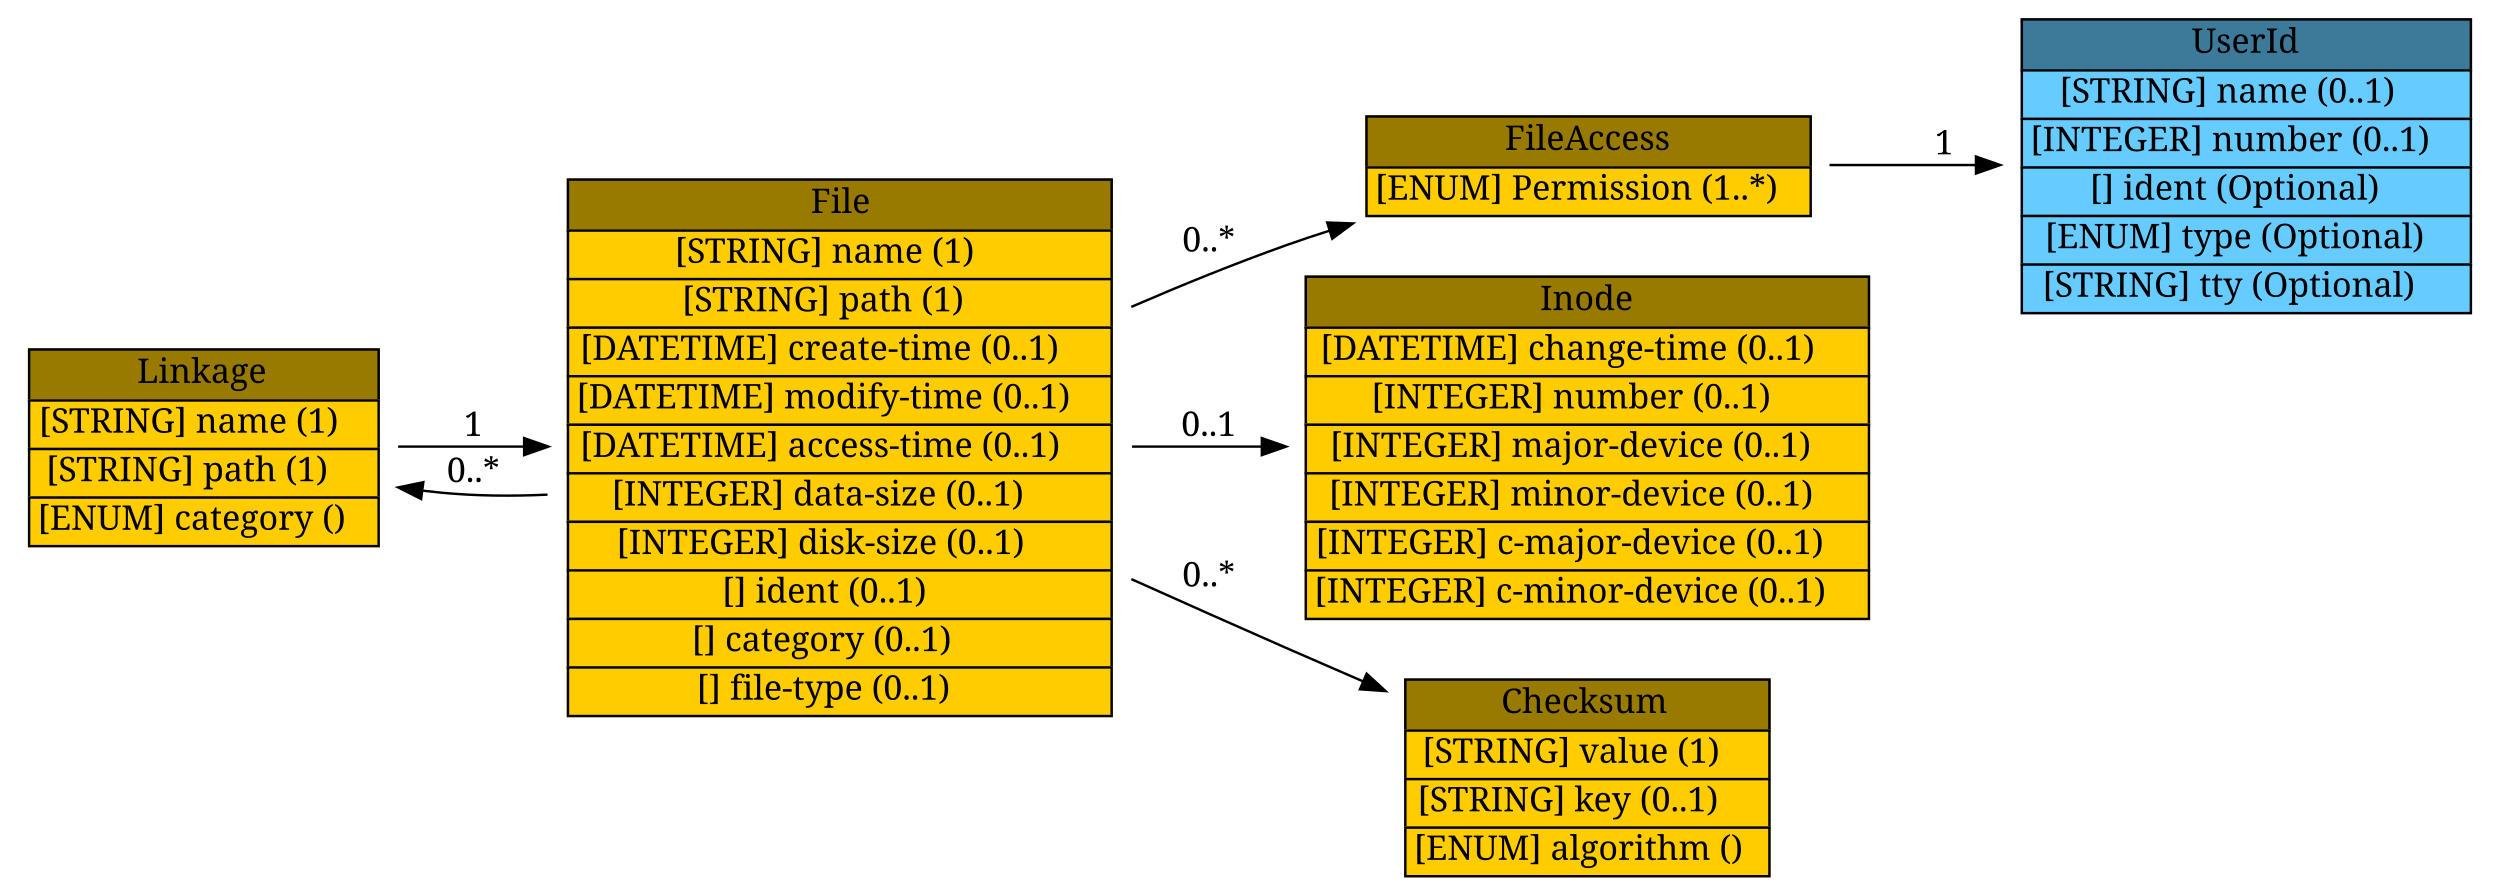
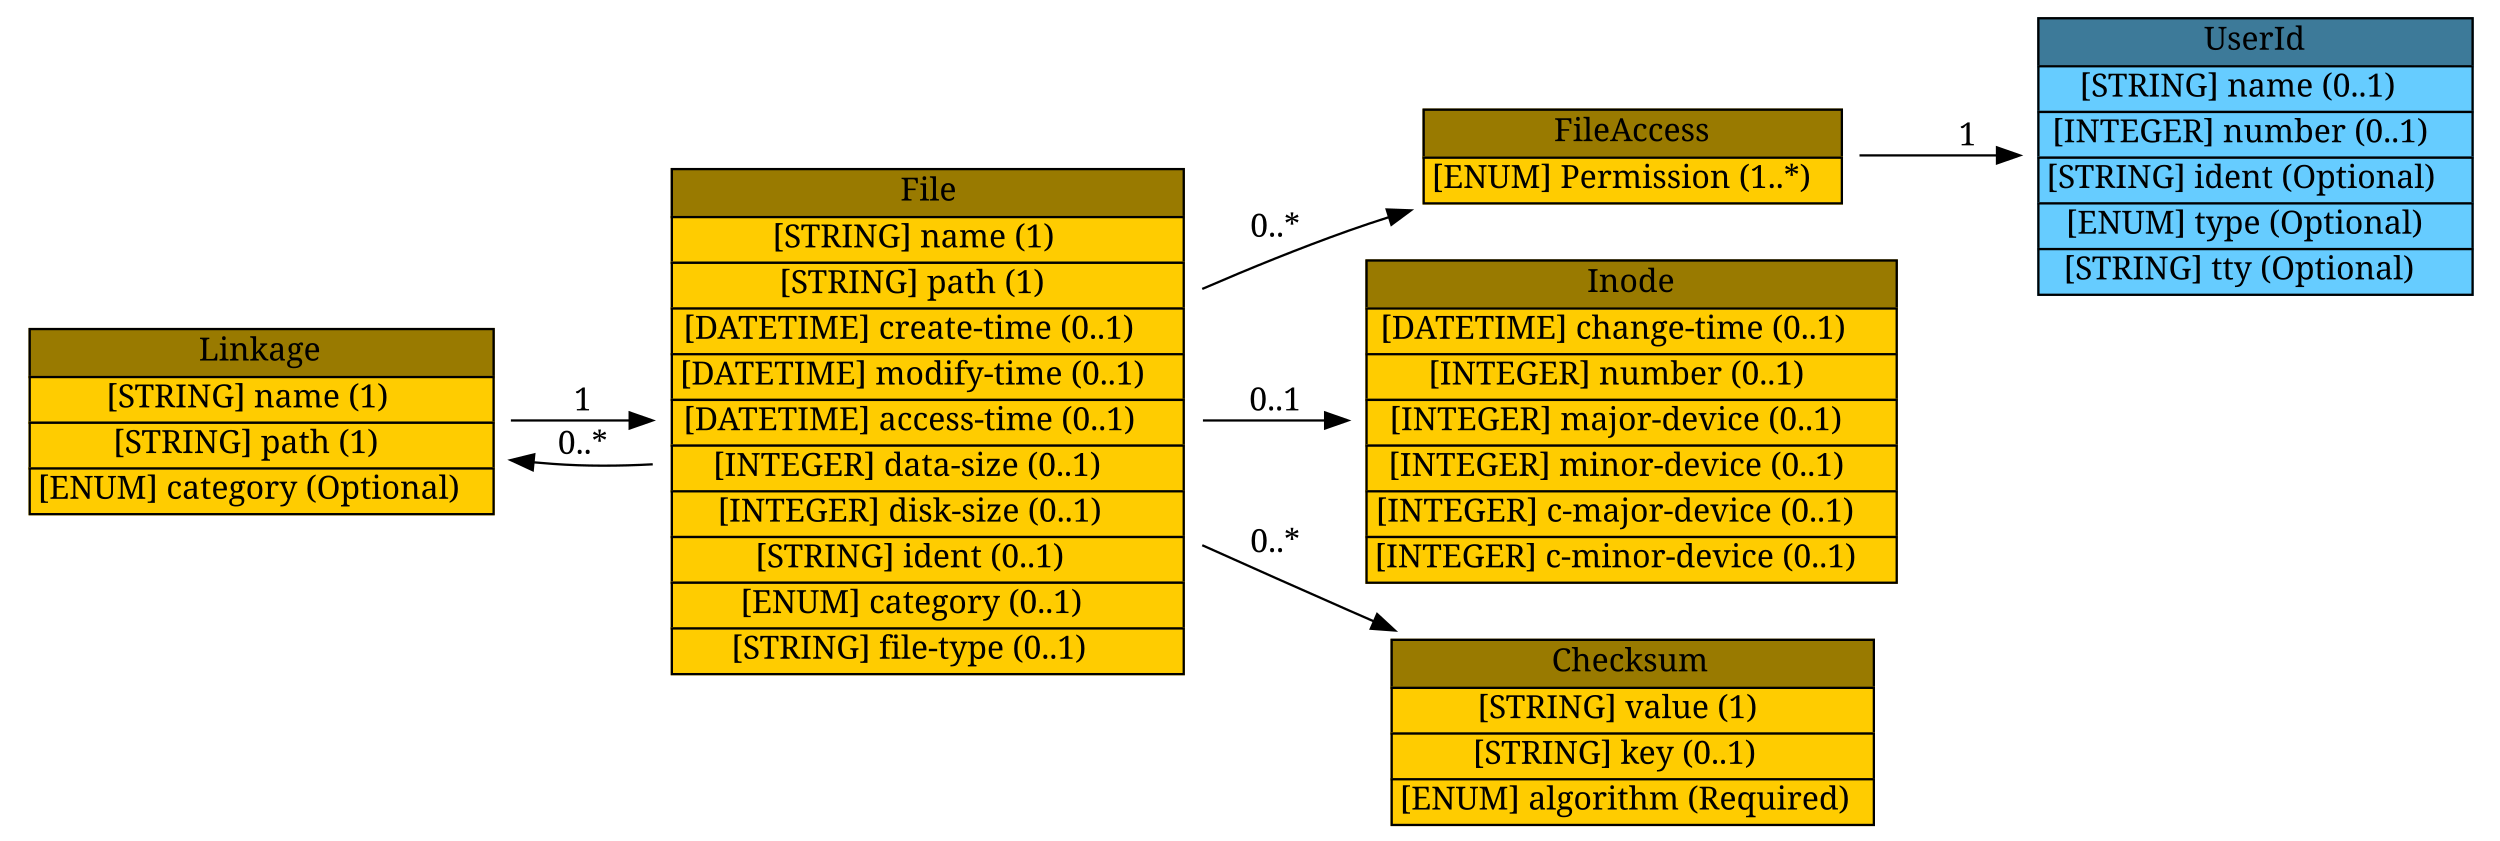
- <svg xmlns="http://www.w3.org/2000/svg" xmlns:xlink="http://www.w3.org/1999/xlink" width="1030pt" height="368pt" viewBox="0.00 0.00 1030.00 368.00">
+ <svg xmlns="http://www.w3.org/2000/svg" xmlns:xlink="http://www.w3.org/1999/xlink" width="1094pt" height="368pt" viewBox="0.00 0.00 1094.00 368.00">
  <g id="graph1" class="graph" transform="scale(1 1) rotate(0) translate(4 364)">
-     <polygon fill="white" stroke="white" points="-4,5 -4,-364 1027,-364 1027,5 -4,5" />
+     <polygon fill="white" stroke="white" points="-4,5 -4,-364 1091,-364 1091,5 -4,5" />
    <g id="node1" class="node">
      <a xlink:href="#" xlink:title="The Linkage class represents file system connections between the file described in the &lt;File&gt; element and other objects in the file system. For example, if the &lt;File&gt; element is a symbolic link or shortcut, then the &lt;Linkage&gt; element should contain the name of the object the link points to. Further information can be provided about the object in the &lt;Linkage&gt; element with another &lt;File&gt; element, if appropriate. ">
-         <polygon fill="#997a00" stroke="#997a00" points="8,-199 8,-220 152,-220 152,-199 8,-199" />
-         <polygon fill="none" stroke="black" points="8,-199 8,-220 152,-220 152,-199 8,-199" />
-         <text text-anchor="start" x="52.5" y="-206.233" font-family="Times Roman,serif" font-size="14.00">Linkage</text>
+         <polygon fill="#997a00" stroke="#997a00" points="9,-199 9,-220 212,-220 212,-199 9,-199" />
+         <polygon fill="none" stroke="black" points="9,-199 9,-220 212,-220 212,-199 9,-199" />
+         <text text-anchor="start" x="83" y="-206.233" font-family="Times Roman,serif" font-size="14.00">Linkage</text>
      </a>
      <a xlink:href="#" xlink:title="The name of the file system object, not including the path.">
-         <polygon fill="#ffcc00" stroke="#ffcc00" points="8,-179 8,-199 152,-199 152,-179 8,-179" />
-         <polygon fill="none" stroke="black" points="8,-179 8,-199 152,-199 152,-179 8,-179" />
-         <text text-anchor="start" x="12" y="-185.733" font-family="Times Roman,serif" font-size="14.00">[STRING] name (1) </text>
+         <polygon fill="#ffcc00" stroke="#ffcc00" points="9,-179 9,-199 212,-199 212,-179 9,-179" />
+         <polygon fill="none" stroke="black" points="9,-179 9,-199 212,-199 212,-179 9,-179" />
+         <text text-anchor="start" x="42.5" y="-185.733" font-family="Times Roman,serif" font-size="14.00">[STRING] name (1) </text>
      </a>
      <a xlink:href="#" xlink:title="The full path to the file system object, including the name.  The path name should be represented in as &quot;universal&quot; a manner as possible, to facilitate processing of the alert.">
-         <polygon fill="#ffcc00" stroke="#ffcc00" points="8,-159 8,-179 152,-179 152,-159 8,-159" />
-         <polygon fill="none" stroke="black" points="8,-159 8,-179 152,-179 152,-159 8,-159" />
-         <text text-anchor="start" x="15" y="-165.733" font-family="Times Roman,serif" font-size="14.00">[STRING] path (1) </text>
+         <polygon fill="#ffcc00" stroke="#ffcc00" points="9,-159 9,-179 212,-179 212,-159 9,-159" />
+         <polygon fill="none" stroke="black" points="9,-159 9,-179 212,-179 212,-159 9,-159" />
+         <text text-anchor="start" x="45.5" y="-165.733" font-family="Times Roman,serif" font-size="14.00">[STRING] path (1) </text>
      </a>
      <a xlink:href="#" xlink:title="Section 10.)">
-         <polygon fill="#ffcc00" stroke="#ffcc00" points="8,-139 8,-159 152,-159 152,-139 8,-139" />
-         <polygon fill="none" stroke="black" points="8,-139 8,-159 152,-159 152,-139 8,-139" />
-         <text text-anchor="start" x="11.5" y="-145.733" font-family="Times Roman,serif" font-size="14.00">[ENUM] category () </text>
+         <polygon fill="#ffcc00" stroke="#ffcc00" points="9,-139 9,-159 212,-159 212,-139 9,-139" />
+         <polygon fill="none" stroke="black" points="9,-139 9,-159 212,-159 212,-139 9,-139" />
+         <text text-anchor="start" x="12.5" y="-145.733" font-family="Times Roman,serif" font-size="14.00">[ENUM] category (Optional) </text>
      </a>
    </g>
    <g id="node2" class="node">
      <a xlink:href="#" xlink:title="The File class provides specific information about a file or other file-like object that has been created, deleted, or modified on the target. The description can provide either the file settings prior to the event or the file settings at the time of the event, as specified using the &quot;category&quot; attribute. ">
-         <polygon fill="#997a00" stroke="#997a00" points="230,-269 230,-290 454,-290 454,-269 230,-269" />
-         <polygon fill="none" stroke="black" points="230,-269 230,-290 454,-290 454,-269 230,-269" />
-         <text text-anchor="start" x="330" y="-276.233" font-family="Times Roman,serif" font-size="14.00">File</text>
+         <polygon fill="#997a00" stroke="#997a00" points="290,-269 290,-290 514,-290 514,-269 290,-269" />
+         <polygon fill="none" stroke="black" points="290,-269 290,-290 514,-290 514,-269 290,-269" />
+         <text text-anchor="start" x="390" y="-276.233" font-family="Times Roman,serif" font-size="14.00">File</text>
      </a>
      <a xlink:href="#" xlink:title="The name of the file to which the alert applies, not including the path to the file.">
-         <polygon fill="#ffcc00" stroke="#ffcc00" points="230,-249 230,-269 454,-269 454,-249 230,-249" />
-         <polygon fill="none" stroke="black" points="230,-249 230,-269 454,-269 454,-249 230,-249" />
-         <text text-anchor="start" x="274" y="-255.733" font-family="Times Roman,serif" font-size="14.00">[STRING] name (1) </text>
+         <polygon fill="#ffcc00" stroke="#ffcc00" points="290,-249 290,-269 514,-269 514,-249 290,-249" />
+         <polygon fill="none" stroke="black" points="290,-249 290,-269 514,-269 514,-249 290,-249" />
+         <text text-anchor="start" x="334" y="-255.733" font-family="Times Roman,serif" font-size="14.00">[STRING] name (1) </text>
      </a>
      <a xlink:href="#" xlink:title="The full path to the file, including the name.  The path name should be represented in as &quot;universal&quot; a manner as possible, to facilitate processing of the alert.">
-         <polygon fill="#ffcc00" stroke="#ffcc00" points="230,-229 230,-249 454,-249 454,-229 230,-229" />
-         <polygon fill="none" stroke="black" points="230,-229 230,-249 454,-249 454,-229 230,-229" />
-         <text text-anchor="start" x="277" y="-235.733" font-family="Times Roman,serif" font-size="14.00">[STRING] path (1) </text>
+         <polygon fill="#ffcc00" stroke="#ffcc00" points="290,-229 290,-249 514,-249 514,-229 290,-229" />
+         <polygon fill="none" stroke="black" points="290,-229 290,-249 514,-249 514,-229 290,-229" />
+         <text text-anchor="start" x="337" y="-235.733" font-family="Times Roman,serif" font-size="14.00">[STRING] path (1) </text>
      </a>
      <a xlink:href="#" xlink:title="Time the file was created.  Note that this is *not* the Unix &quot;st_ctime&quot; file attribute (which is not file creation time).  The Unix &quot;st_ctime&quot; attribute is contained in the &quot;Inode&quot; class.">
-         <polygon fill="#ffcc00" stroke="#ffcc00" points="230,-209 230,-229 454,-229 454,-209 230,-209" />
-         <polygon fill="none" stroke="black" points="230,-209 230,-229 454,-229 454,-209 230,-209" />
-         <text text-anchor="start" x="235" y="-215.733" font-family="Times Roman,serif" font-size="14.00">[DATETIME] create-time (0..1) </text>
+         <polygon fill="#ffcc00" stroke="#ffcc00" points="290,-209 290,-229 514,-229 514,-209 290,-209" />
+         <polygon fill="none" stroke="black" points="290,-209 290,-229 514,-229 514,-209 290,-209" />
+         <text text-anchor="start" x="295" y="-215.733" font-family="Times Roman,serif" font-size="14.00">[DATETIME] create-time (0..1) </text>
      </a>
      <a xlink:href="#" xlink:title="Time the file was last modified.">
-         <polygon fill="#ffcc00" stroke="#ffcc00" points="230,-189 230,-209 454,-209 454,-189 230,-189" />
-         <polygon fill="none" stroke="black" points="230,-189 230,-209 454,-209 454,-189 230,-189" />
-         <text text-anchor="start" x="233.5" y="-195.733" font-family="Times Roman,serif" font-size="14.00">[DATETIME] modify-time (0..1) </text>
+         <polygon fill="#ffcc00" stroke="#ffcc00" points="290,-189 290,-209 514,-209 514,-189 290,-189" />
+         <polygon fill="none" stroke="black" points="290,-189 290,-209 514,-209 514,-189 290,-189" />
+         <text text-anchor="start" x="293.5" y="-195.733" font-family="Times Roman,serif" font-size="14.00">[DATETIME] modify-time (0..1) </text>
      </a>
      <a xlink:href="#" xlink:title="Time the file was last accessed.">
-         <polygon fill="#ffcc00" stroke="#ffcc00" points="230,-169 230,-189 454,-189 454,-169 230,-169" />
-         <polygon fill="none" stroke="black" points="230,-169 230,-189 454,-189 454,-169 230,-169" />
-         <text text-anchor="start" x="235" y="-175.733" font-family="Times Roman,serif" font-size="14.00">[DATETIME] access-time (0..1) </text>
+         <polygon fill="#ffcc00" stroke="#ffcc00" points="290,-169 290,-189 514,-189 514,-169 290,-169" />
+         <polygon fill="none" stroke="black" points="290,-169 290,-189 514,-189 514,-169 290,-169" />
+         <text text-anchor="start" x="295" y="-175.733" font-family="Times Roman,serif" font-size="14.00">[DATETIME] access-time (0..1) </text>
      </a>
      <a xlink:href="#" xlink:title="The size of the data, in bytes.  Typically what is meant when referring to file size.  On Unix UFS file systems, this value corresponds to stat.st_size.  On Windows NTFS, this value corresponds to Valid Data Length (VDL).">
-         <polygon fill="#ffcc00" stroke="#ffcc00" points="230,-149 230,-169 454,-169 454,-149 230,-149" />
-         <polygon fill="none" stroke="black" points="230,-149 230,-169 454,-169 454,-149 230,-149" />
-         <text text-anchor="start" x="248" y="-155.733" font-family="Times Roman,serif" font-size="14.00">[INTEGER] data-size (0..1) </text>
+         <polygon fill="#ffcc00" stroke="#ffcc00" points="290,-149 290,-169 514,-169 514,-149 290,-149" />
+         <polygon fill="none" stroke="black" points="290,-149 290,-169 514,-169 514,-149 290,-149" />
+         <text text-anchor="start" x="308" y="-155.733" font-family="Times Roman,serif" font-size="14.00">[INTEGER] data-size (0..1) </text>
      </a>
      <a xlink:href="#" xlink:title="The physical space on disk consumed by the file, in bytes.  On Unix UFS file systems, this value corresponds to 512 * stat.st_blocks.  On Windows NTFS, this value corresponds to End of File (EOF).">
-         <polygon fill="#ffcc00" stroke="#ffcc00" points="230,-129 230,-149 454,-149 454,-129 230,-129" />
-         <polygon fill="none" stroke="black" points="230,-129 230,-149 454,-149 454,-129 230,-129" />
-         <text text-anchor="start" x="250" y="-135.733" font-family="Times Roman,serif" font-size="14.00">[INTEGER] disk-size (0..1) </text>
+         <polygon fill="#ffcc00" stroke="#ffcc00" points="290,-129 290,-149 514,-149 514,-129 290,-129" />
+         <polygon fill="none" stroke="black" points="290,-129 290,-149 514,-149 514,-129 290,-129" />
+         <text text-anchor="start" x="310" y="-135.733" font-family="Times Roman,serif" font-size="14.00">[INTEGER] disk-size (0..1) </text>
      </a>
      <a xlink:href="#" xlink:title="A unique identifier for this file; see Section 3.2.9.">
-         <polygon fill="#ffcc00" stroke="#ffcc00" points="230,-109 230,-129 454,-129 454,-109 230,-109" />
-         <polygon fill="none" stroke="black" points="230,-109 230,-129 454,-129 454,-109 230,-109" />
-         <text text-anchor="start" x="293.5" y="-115.733" font-family="Times Roman,serif" font-size="14.00">[] ident (0..1) </text>
+         <polygon fill="#ffcc00" stroke="#ffcc00" points="290,-109 290,-129 514,-129 514,-109 290,-109" />
+         <polygon fill="none" stroke="black" points="290,-109 290,-129 514,-129 514,-109 290,-109" />
+         <text text-anchor="start" x="326.5" y="-115.733" font-family="Times Roman,serif" font-size="14.00">[STRING] ident (0..1) </text>
      </a>
      <a xlink:href="#" xlink:title="The type of file system the file resides on.  This attribute governs how path names and other attributes are interpreted.">
-         <polygon fill="#ffcc00" stroke="#ffcc00" points="230,-89 230,-109 454,-109 454,-89 230,-89" />
-         <polygon fill="none" stroke="black" points="230,-89 230,-109 454,-109 454,-89 230,-89" />
-         <text text-anchor="start" x="281" y="-95.733" font-family="Times Roman,serif" font-size="14.00">[] category (0..1) </text>
+         <polygon fill="#ffcc00" stroke="#ffcc00" points="290,-89 290,-109 514,-109 514,-89 290,-89" />
+         <polygon fill="none" stroke="black" points="290,-89 290,-109 514,-109 514,-89 290,-89" />
+         <text text-anchor="start" x="320" y="-95.733" font-family="Times Roman,serif" font-size="14.00">[ENUM] category (0..1) </text>
      </a>
      <a xlink:href="#" xlink:title="The type of file, as a mime-type.">
-         <polygon fill="#ffcc00" stroke="#ffcc00" points="230,-69 230,-89 454,-89 454,-69 230,-69" />
-         <polygon fill="none" stroke="black" points="230,-69 230,-89 454,-89 454,-69 230,-69" />
-         <text text-anchor="start" x="283" y="-75.733" font-family="Times Roman,serif" font-size="14.00">[] file-type (0..1) </text>
+         <polygon fill="#ffcc00" stroke="#ffcc00" points="290,-69 290,-89 514,-89 514,-69 290,-69" />
+         <polygon fill="none" stroke="black" points="290,-69 290,-89 514,-89 514,-69 290,-69" />
+         <text text-anchor="start" x="316" y="-75.733" font-family="Times Roman,serif" font-size="14.00">[STRING] file-type (0..1) </text>
      </a>
    </g>
    <g id="edge12" class="edge">
-       <path fill="none" stroke="black" d="M160.032,-180C176.386,-180 193.995,-180 211.59,-180" />
-       <polygon fill="black" stroke="black" points="211.939,-183.5 221.939,-180 211.939,-176.5 211.939,-183.5" />
-       <text text-anchor="middle" x="191" y="-184.4" font-family="Times Roman,serif" font-size="14.00">1</text>
+       <path fill="none" stroke="black" d="M219.561,-180C236.471,-180 254.077,-180 271.392,-180" />
+       <polygon fill="black" stroke="black" points="271.545,-183.5 281.545,-180 271.545,-176.5 271.545,-183.5" />
+       <text text-anchor="middle" x="251" y="-184.4" font-family="Times Roman,serif" font-size="14.00">1</text>
    </g>
    <g id="edge6" class="edge">
-       <path fill="none" stroke="black" d="M221.592,-160.209C206.916,-159.522 192.123,-159.644 178,-161 175.434,-161.246 172.835,-161.528 170.216,-161.841" />
-       <polygon fill="black" stroke="black" points="169.495,-158.406 160.041,-163.187 170.413,-165.345 169.495,-158.406" />
-       <text text-anchor="middle" x="191" y="-165.4" font-family="Times Roman,serif" font-size="14.00">0..*</text>
+       <path fill="none" stroke="black" d="M281.644,-160.818C266.959,-160.025 252.15,-159.956 238,-161 235.259,-161.202 232.487,-161.429 229.695,-161.676" />
+       <polygon fill="black" stroke="black" points="229.124,-158.215 219.507,-162.661 229.798,-165.183 229.124,-158.215" />
+       <text text-anchor="middle" x="251" y="-165.4" font-family="Times Roman,serif" font-size="14.00">0..*</text>
    </g>
    <g id="node3" class="node">
      <a xlink:href="#" xlink:title="The FileAccess class represents the access permissions on a file. The representation is intended to be useful across operating systems. ">
-         <polygon fill="#997a00" stroke="#997a00" points="559,-295 559,-316 742,-316 742,-295 559,-295" />
-         <polygon fill="none" stroke="black" points="559,-295 559,-316 742,-316 742,-295 559,-295" />
-         <text text-anchor="start" x="616" y="-302.233" font-family="Times Roman,serif" font-size="14.00">FileAccess</text>
+         <polygon fill="#997a00" stroke="#997a00" points="619,-295 619,-316 802,-316 802,-295 619,-295" />
+         <polygon fill="none" stroke="black" points="619,-295 619,-316 802,-316 802,-295 619,-295" />
+         <text text-anchor="start" x="676" y="-302.233" font-family="Times Roman,serif" font-size="14.00">FileAccess</text>
      </a>
      <a xlink:href="#" xlink:title="Level of access allowed.  The permitted values are shown below.  There is no default value.  (See also Section 10.)">
-         <polygon fill="#ffcc00" stroke="#ffcc00" points="559,-275 559,-295 742,-295 742,-275 559,-275" />
-         <polygon fill="none" stroke="black" points="559,-275 559,-295 742,-295 742,-275 559,-275" />
-         <text text-anchor="start" x="562.5" y="-281.733" font-family="Times Roman,serif" font-size="14.00">[ENUM] Permission (1..*) </text>
+         <polygon fill="#ffcc00" stroke="#ffcc00" points="619,-275 619,-295 802,-295 802,-275 619,-275" />
+         <polygon fill="none" stroke="black" points="619,-275 619,-295 802,-295 802,-275 619,-275" />
+         <text text-anchor="start" x="622.5" y="-281.733" font-family="Times Roman,serif" font-size="14.00">[ENUM] Permission (1..*) </text>
      </a>
    </g>
    <g id="edge4" class="edge">
-       <path fill="none" stroke="black" d="M462.091,-237.556C483.15,-246.672 505.035,-255.538 526,-263 531.785,-265.059 537.761,-267.057 543.821,-268.983" />
-       <polygon fill="black" stroke="black" points="542.809,-272.334 553.397,-271.95 544.881,-265.647 542.809,-272.334" />
-       <text text-anchor="middle" x="494" y="-260.4" font-family="Times Roman,serif" font-size="14.00">0..*</text>
+       <path fill="none" stroke="black" d="M522.091,-237.556C543.15,-246.672 565.035,-255.538 586,-263 591.785,-265.059 597.761,-267.057 603.821,-268.983" />
+       <polygon fill="black" stroke="black" points="602.809,-272.334 613.397,-271.95 604.881,-265.647 602.809,-272.334" />
+       <text text-anchor="middle" x="554" y="-260.4" font-family="Times Roman,serif" font-size="14.00">0..*</text>
    </g>
    <g id="node8" class="node">
      <a xlink:href="#" xlink:title="The Inode class is used to represent the additional information contained in a Unix file system i-node. ">
-         <polygon fill="#997a00" stroke="#997a00" points="534,-229 534,-250 766,-250 766,-229 534,-229" />
-         <polygon fill="none" stroke="black" points="534,-229 534,-250 766,-250 766,-229 534,-229" />
-         <text text-anchor="start" x="630.5" y="-236.233" font-family="Times Roman,serif" font-size="14.00">Inode</text>
+         <polygon fill="#997a00" stroke="#997a00" points="594,-229 594,-250 826,-250 826,-229 594,-229" />
+         <polygon fill="none" stroke="black" points="594,-229 594,-250 826,-250 826,-229 594,-229" />
+         <text text-anchor="start" x="690.5" y="-236.233" font-family="Times Roman,serif" font-size="14.00">Inode</text>
      </a>
      <a xlink:href="#" xlink:title="The time of the last inode change, given by the st_ctime element of &quot;struct stat&quot;.">
-         <polygon fill="#ffcc00" stroke="#ffcc00" points="534,-209 534,-229 766,-229 766,-209 534,-209" />
-         <polygon fill="none" stroke="black" points="534,-209 534,-229 766,-229 766,-209 534,-209" />
-         <text text-anchor="start" x="540" y="-215.733" font-family="Times Roman,serif" font-size="14.00">[DATETIME] change-time (0..1) </text>
+         <polygon fill="#ffcc00" stroke="#ffcc00" points="594,-209 594,-229 826,-229 826,-209 594,-209" />
+         <polygon fill="none" stroke="black" points="594,-209 594,-229 826,-229 826,-209 594,-209" />
+         <text text-anchor="start" x="600" y="-215.733" font-family="Times Roman,serif" font-size="14.00">[DATETIME] change-time (0..1) </text>
      </a>
      <a xlink:href="#" xlink:title="The inode number.">
-         <polygon fill="#ffcc00" stroke="#ffcc00" points="534,-189 534,-209 766,-209 766,-189 534,-189" />
-         <polygon fill="none" stroke="black" points="534,-189 534,-209 766,-209 766,-189 534,-189" />
-         <text text-anchor="start" x="561" y="-195.733" font-family="Times Roman,serif" font-size="14.00">[INTEGER] number (0..1) </text>
+         <polygon fill="#ffcc00" stroke="#ffcc00" points="594,-189 594,-209 826,-209 826,-189 594,-189" />
+         <polygon fill="none" stroke="black" points="594,-189 594,-209 826,-209 826,-189 594,-189" />
+         <text text-anchor="start" x="621" y="-195.733" font-family="Times Roman,serif" font-size="14.00">[INTEGER] number (0..1) </text>
      </a>
      <a xlink:href="#" xlink:title="The major device number of the device the file resides on.">
-         <polygon fill="#ffcc00" stroke="#ffcc00" points="534,-169 534,-189 766,-189 766,-169 534,-169" />
-         <polygon fill="none" stroke="black" points="534,-169 534,-189 766,-189 766,-169 534,-169" />
-         <text text-anchor="start" x="544" y="-175.733" font-family="Times Roman,serif" font-size="14.00">[INTEGER] major-device (0..1) </text>
+         <polygon fill="#ffcc00" stroke="#ffcc00" points="594,-169 594,-189 826,-189 826,-169 594,-169" />
+         <polygon fill="none" stroke="black" points="594,-169 594,-189 826,-189 826,-169 594,-169" />
+         <text text-anchor="start" x="604" y="-175.733" font-family="Times Roman,serif" font-size="14.00">[INTEGER] major-device (0..1) </text>
      </a>
      <a xlink:href="#" xlink:title="The minor device number of the device the file resides on.">
-         <polygon fill="#ffcc00" stroke="#ffcc00" points="534,-149 534,-169 766,-169 766,-149 534,-149" />
-         <polygon fill="none" stroke="black" points="534,-149 534,-169 766,-169 766,-149 534,-149" />
-         <text text-anchor="start" x="543.5" y="-155.733" font-family="Times Roman,serif" font-size="14.00">[INTEGER] minor-device (0..1) </text>
+         <polygon fill="#ffcc00" stroke="#ffcc00" points="594,-149 594,-169 826,-169 826,-149 594,-149" />
+         <polygon fill="none" stroke="black" points="594,-149 594,-169 826,-169 826,-149 594,-149" />
+         <text text-anchor="start" x="603.5" y="-155.733" font-family="Times Roman,serif" font-size="14.00">[INTEGER] minor-device (0..1) </text>
      </a>
      <a xlink:href="#" xlink:title="The major device of the file itself, if it is a character special device.">
-         <polygon fill="#ffcc00" stroke="#ffcc00" points="534,-129 534,-149 766,-149 766,-129 534,-129" />
-         <polygon fill="none" stroke="black" points="534,-129 534,-149 766,-149 766,-129 534,-129" />
-         <text text-anchor="start" x="538" y="-135.733" font-family="Times Roman,serif" font-size="14.00">[INTEGER] c-major-device (0..1) </text>
+         <polygon fill="#ffcc00" stroke="#ffcc00" points="594,-129 594,-149 826,-149 826,-129 594,-129" />
+         <polygon fill="none" stroke="black" points="594,-129 594,-149 826,-149 826,-129 594,-129" />
+         <text text-anchor="start" x="598" y="-135.733" font-family="Times Roman,serif" font-size="14.00">[INTEGER] c-major-device (0..1) </text>
      </a>
      <a xlink:href="#" xlink:title="The minor device of the file itself, if it is a character special device.">
-         <polygon fill="#ffcc00" stroke="#ffcc00" points="534,-109 534,-129 766,-129 766,-109 534,-109" />
-         <polygon fill="none" stroke="black" points="534,-109 534,-129 766,-129 766,-109 534,-109" />
-         <text text-anchor="start" x="537.5" y="-115.733" font-family="Times Roman,serif" font-size="14.00">[INTEGER] c-minor-device (0..1) </text>
+         <polygon fill="#ffcc00" stroke="#ffcc00" points="594,-109 594,-129 826,-129 826,-109 594,-109" />
+         <polygon fill="none" stroke="black" points="594,-109 594,-129 826,-129 826,-109 594,-109" />
+         <text text-anchor="start" x="597.5" y="-115.733" font-family="Times Roman,serif" font-size="14.00">[INTEGER] c-minor-device (0..1) </text>
      </a>
    </g>
    <g id="edge8" class="edge">
-       <path fill="none" stroke="black" d="M462.404,-180C479.823,-180 497.844,-180 515.517,-180" />
-       <polygon fill="black" stroke="black" points="515.875,-183.5 525.875,-180 515.874,-176.5 515.875,-183.5" />
-       <text text-anchor="middle" x="494" y="-184.4" font-family="Times Roman,serif" font-size="14.00">0..1</text>
+       <path fill="none" stroke="black" d="M522.404,-180C539.823,-180 557.844,-180 575.517,-180" />
+       <polygon fill="black" stroke="black" points="575.875,-183.5 585.875,-180 575.874,-176.5 575.875,-183.5" />
+       <text text-anchor="middle" x="554" y="-184.4" font-family="Times Roman,serif" font-size="14.00">0..1</text>
    </g>
    <g id="node10" class="node">
      <a xlink:href="#" xlink:title="The Checksum class represents checksum information associated with the file. This checksum information can be provided by file integrity checkers, among others. ">
-         <polygon fill="#997a00" stroke="#997a00" points="575,-63 575,-84 725,-84 725,-63 575,-63" />
-         <polygon fill="none" stroke="black" points="575,-63 575,-84 725,-84 725,-63 575,-63" />
-         <text text-anchor="start" x="614.5" y="-70.233" font-family="Times Roman,serif" font-size="14.00">Checksum</text>
+         <polygon fill="#997a00" stroke="#997a00" points="605,-63 605,-84 816,-84 816,-63 605,-63" />
+         <polygon fill="none" stroke="black" points="605,-63 605,-84 816,-84 816,-63 605,-63" />
+         <text text-anchor="start" x="675" y="-70.233" font-family="Times Roman,serif" font-size="14.00">Checksum</text>
      </a>
      <a xlink:href="#" xlink:title="The value of the checksum.">
-         <polygon fill="#ffcc00" stroke="#ffcc00" points="575,-43 575,-63 725,-63 725,-43 575,-43" />
-         <polygon fill="none" stroke="black" points="575,-43 575,-63 725,-63 725,-43 575,-43" />
-         <text text-anchor="start" x="582" y="-49.733" font-family="Times Roman,serif" font-size="14.00">[STRING] value (1) </text>
+         <polygon fill="#ffcc00" stroke="#ffcc00" points="605,-43 605,-63 816,-63 816,-43 605,-43" />
+         <polygon fill="none" stroke="black" points="605,-43 605,-63 816,-63 816,-43 605,-43" />
+         <text text-anchor="start" x="642.5" y="-49.733" font-family="Times Roman,serif" font-size="14.00">[STRING] value (1) </text>
      </a>
      <a xlink:href="#" xlink:title="The key to the checksum, if appropriate.">
-         <polygon fill="#ffcc00" stroke="#ffcc00" points="575,-23 575,-43 725,-43 725,-23 575,-23" />
-         <polygon fill="none" stroke="black" points="575,-23 575,-43 725,-43 725,-23 575,-23" />
-         <text text-anchor="start" x="580" y="-29.733" font-family="Times Roman,serif" font-size="14.00">[STRING] key (0..1) </text>
+         <polygon fill="#ffcc00" stroke="#ffcc00" points="605,-23 605,-43 816,-43 816,-23 605,-23" />
+         <polygon fill="none" stroke="black" points="605,-23 605,-43 816,-43 816,-23 605,-23" />
+         <text text-anchor="start" x="640.5" y="-29.733" font-family="Times Roman,serif" font-size="14.00">[STRING] key (0..1) </text>
      </a>
      <a xlink:href="#" xlink:title="default value.  (See also Section 10.)">
-         <polygon fill="#ffcc00" stroke="#ffcc00" points="575,-3 575,-23 725,-23 725,-3 575,-3" />
-         <polygon fill="none" stroke="black" points="575,-3 575,-23 725,-23 725,-3 575,-3" />
-         <text text-anchor="start" x="578.5" y="-9.733" font-family="Times Roman,serif" font-size="14.00">[ENUM] algorithm () </text>
+         <polygon fill="#ffcc00" stroke="#ffcc00" points="605,-3 605,-23 816,-23 816,-3 605,-3" />
+         <polygon fill="none" stroke="black" points="605,-3 605,-23 816,-23 816,-3 605,-3" />
+         <text text-anchor="start" x="608.5" y="-9.733" font-family="Times Roman,serif" font-size="14.00">[ENUM] algorithm (Required) </text>
      </a>
    </g>
    <g id="edge10" class="edge">
-       <path fill="none" stroke="black" d="M462.103,-125.41C483.357,-115.868 505.305,-106.089 526,-97 536.196,-92.522 546.884,-87.878 557.529,-83.285" />
-       <polygon fill="black" stroke="black" points="559.06,-86.437 566.86,-79.267 556.291,-80.007 559.06,-86.437" />
-       <text text-anchor="middle" x="494" y="-122.4" font-family="Times Roman,serif" font-size="14.00">0..*</text>
+       <path fill="none" stroke="black" d="M522.103,-125.41C543.357,-115.868 565.305,-106.089 586,-97 589.634,-95.404 593.33,-93.787 597.065,-92.159" />
+       <polygon fill="black" stroke="black" points="598.639,-95.291 606.414,-88.093 595.848,-88.871 598.639,-95.291" />
+       <text text-anchor="middle" x="554" y="-122.4" font-family="Times Roman,serif" font-size="14.00">0..*</text>
    </g>
    <g id="node4" class="node">
      <a xlink:href="#" xlink:title="The UserId class provides specific information about a user. More than one UserId can be used within the User class to indicate attempts to transition from one user to another, or to provide complete information about a user's (or process') privileges. ">
-         <polygon fill="#3d7a99" stroke="#3d7a99" points="829,-335 829,-356 1014,-356 1014,-335 829,-335" />
-         <polygon fill="none" stroke="black" points="829,-335 829,-356 1014,-356 1014,-335 829,-335" />
-         <text text-anchor="start" x="899" y="-342.233" font-family="Times Roman,serif" font-size="14.00">UserId</text>
+         <polygon fill="#3d7a99" stroke="#3d7a99" points="888,-335 888,-356 1078,-356 1078,-335 888,-335" />
+         <polygon fill="none" stroke="black" points="888,-335 888,-356 1078,-356 1078,-335 888,-335" />
+         <text text-anchor="start" x="960.5" y="-342.233" font-family="Times Roman,serif" font-size="14.00">UserId</text>
      </a>
      <a xlink:href="#" xlink:title="A user or group name.">
-         <polygon fill="#66ccff" stroke="#66ccff" points="829,-315 829,-335 1014,-335 1014,-315 829,-315" />
-         <polygon fill="none" stroke="black" points="829,-315 829,-335 1014,-335 1014,-315 829,-315" />
-         <text text-anchor="start" x="844.5" y="-321.733" font-family="Times Roman,serif" font-size="14.00">[STRING] name (0..1) </text>
+         <polygon fill="#66ccff" stroke="#66ccff" points="888,-315 888,-335 1078,-335 1078,-315 888,-315" />
+         <polygon fill="none" stroke="black" points="888,-315 888,-335 1078,-335 1078,-315 888,-315" />
+         <text text-anchor="start" x="906" y="-321.733" font-family="Times Roman,serif" font-size="14.00">[STRING] name (0..1) </text>
      </a>
      <a xlink:href="#" xlink:title="A user or group number.">
-         <polygon fill="#66ccff" stroke="#66ccff" points="829,-295 829,-315 1014,-315 1014,-295 829,-295" />
-         <polygon fill="none" stroke="black" points="829,-295 829,-315 1014,-315 1014,-295 829,-295" />
-         <text text-anchor="start" x="832.5" y="-301.733" font-family="Times Roman,serif" font-size="14.00">[INTEGER] number (0..1) </text>
+         <polygon fill="#66ccff" stroke="#66ccff" points="888,-295 888,-315 1078,-315 1078,-295 888,-295" />
+         <polygon fill="none" stroke="black" points="888,-295 888,-315 1078,-315 1078,-295 888,-295" />
+         <text text-anchor="start" x="894" y="-301.733" font-family="Times Roman,serif" font-size="14.00">[INTEGER] number (0..1) </text>
      </a>
      <a xlink:href="#" xlink:title="A unique identifier for the user id, see Section 3.2.9.">
-         <polygon fill="#66ccff" stroke="#66ccff" points="829,-275 829,-295 1014,-295 1014,-275 829,-275" />
-         <polygon fill="none" stroke="black" points="829,-275 829,-295 1014,-295 1014,-275 829,-275" />
-         <text text-anchor="start" x="857" y="-281.733" font-family="Times Roman,serif" font-size="14.00">[] ident (Optional) </text>
+         <polygon fill="#66ccff" stroke="#66ccff" points="888,-275 888,-295 1078,-295 1078,-275 888,-275" />
+         <polygon fill="none" stroke="black" points="888,-275 888,-295 1078,-295 1078,-275 888,-275" />
+         <text text-anchor="start" x="891.5" y="-281.733" font-family="Times Roman,serif" font-size="14.00">[STRING] ident (Optional) </text>
      </a>
      <a xlink:href="#" xlink:title="The type of user information represented.  The permitted values for this attribute are shown below.  The default value is &quot;original-user&quot;.  (See also Section 10.)">
-         <polygon fill="#66ccff" stroke="#66ccff" points="829,-255 829,-275 1014,-275 1014,-255 829,-255" />
-         <polygon fill="none" stroke="black" points="829,-255 829,-275 1014,-275 1014,-255 829,-255" />
-         <text text-anchor="start" x="838.5" y="-261.733" font-family="Times Roman,serif" font-size="14.00">[ENUM] type (Optional) </text>
+         <polygon fill="#66ccff" stroke="#66ccff" points="888,-255 888,-275 1078,-275 1078,-255 888,-255" />
+         <polygon fill="none" stroke="black" points="888,-255 888,-275 1078,-275 1078,-255 888,-255" />
+         <text text-anchor="start" x="900" y="-261.733" font-family="Times Roman,serif" font-size="14.00">[ENUM] type (Optional) </text>
      </a>
      <a xlink:href="#" xlink:title="The tty the user is using.">
-         <polygon fill="#66ccff" stroke="#66ccff" points="829,-235 829,-255 1014,-255 1014,-235 829,-235" />
-         <polygon fill="none" stroke="black" points="829,-235 829,-255 1014,-255 1014,-235 829,-235" />
-         <text text-anchor="start" x="837.5" y="-241.733" font-family="Times Roman,serif" font-size="14.00">[STRING] tty (Optional) </text>
+         <polygon fill="#66ccff" stroke="#66ccff" points="888,-235 888,-255 1078,-255 1078,-235 888,-235" />
+         <polygon fill="none" stroke="black" points="888,-235 888,-255 1078,-255 1078,-235 888,-235" />
+         <text text-anchor="start" x="899" y="-241.733" font-family="Times Roman,serif" font-size="14.00">[STRING] tty (Optional) </text>
      </a>
    </g>
    <g id="edge2" class="edge">
-       <path fill="none" stroke="black" d="M749.756,-296C769.38,-296 790.082,-296 810.048,-296" />
-       <polygon fill="black" stroke="black" points="810.096,-299.5 820.096,-296 810.096,-292.5 810.096,-299.5" />
-       <text text-anchor="middle" x="797" y="-300.4" font-family="Times Roman,serif" font-size="14.00">1</text>
+       <path fill="none" stroke="black" d="M809.718,-296C829.263,-296 849.896,-296 869.843,-296" />
+       <polygon fill="black" stroke="black" points="869.886,-299.5 879.886,-296 869.886,-292.5 869.886,-299.5" />
+       <text text-anchor="middle" x="857" y="-300.4" font-family="Times Roman,serif" font-size="14.00">1</text>
    </g>
  </g>
</svg>
